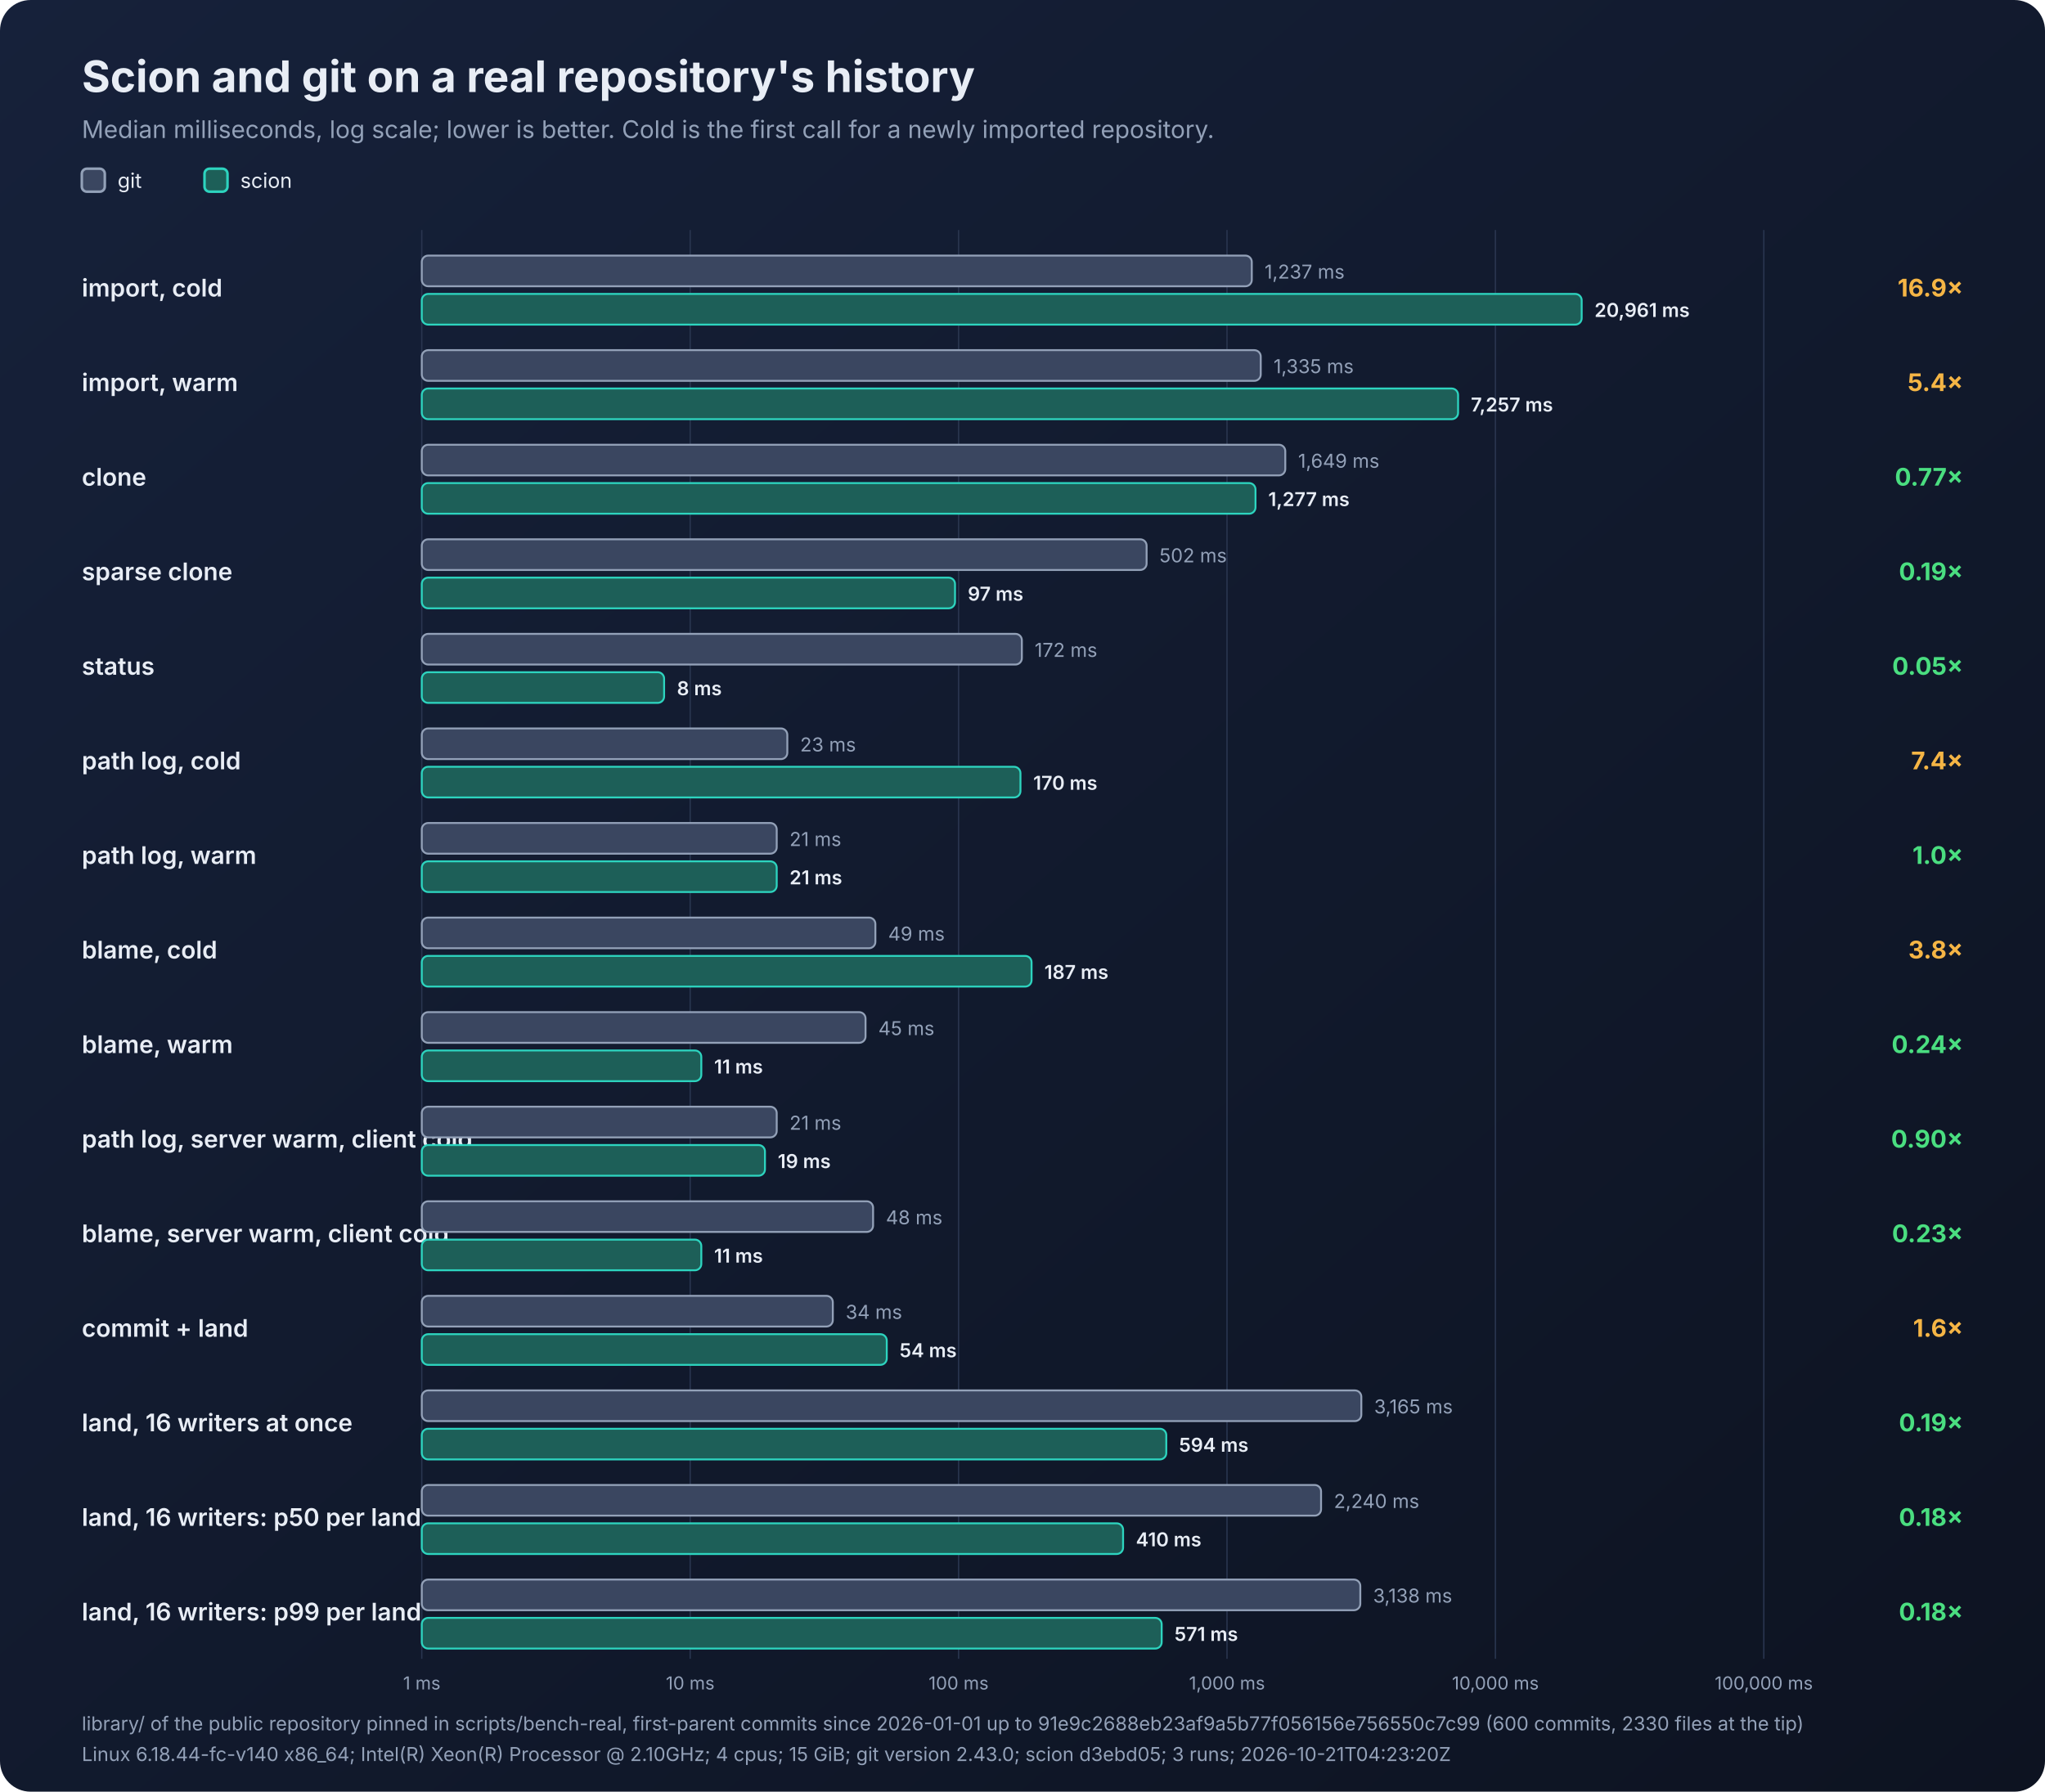
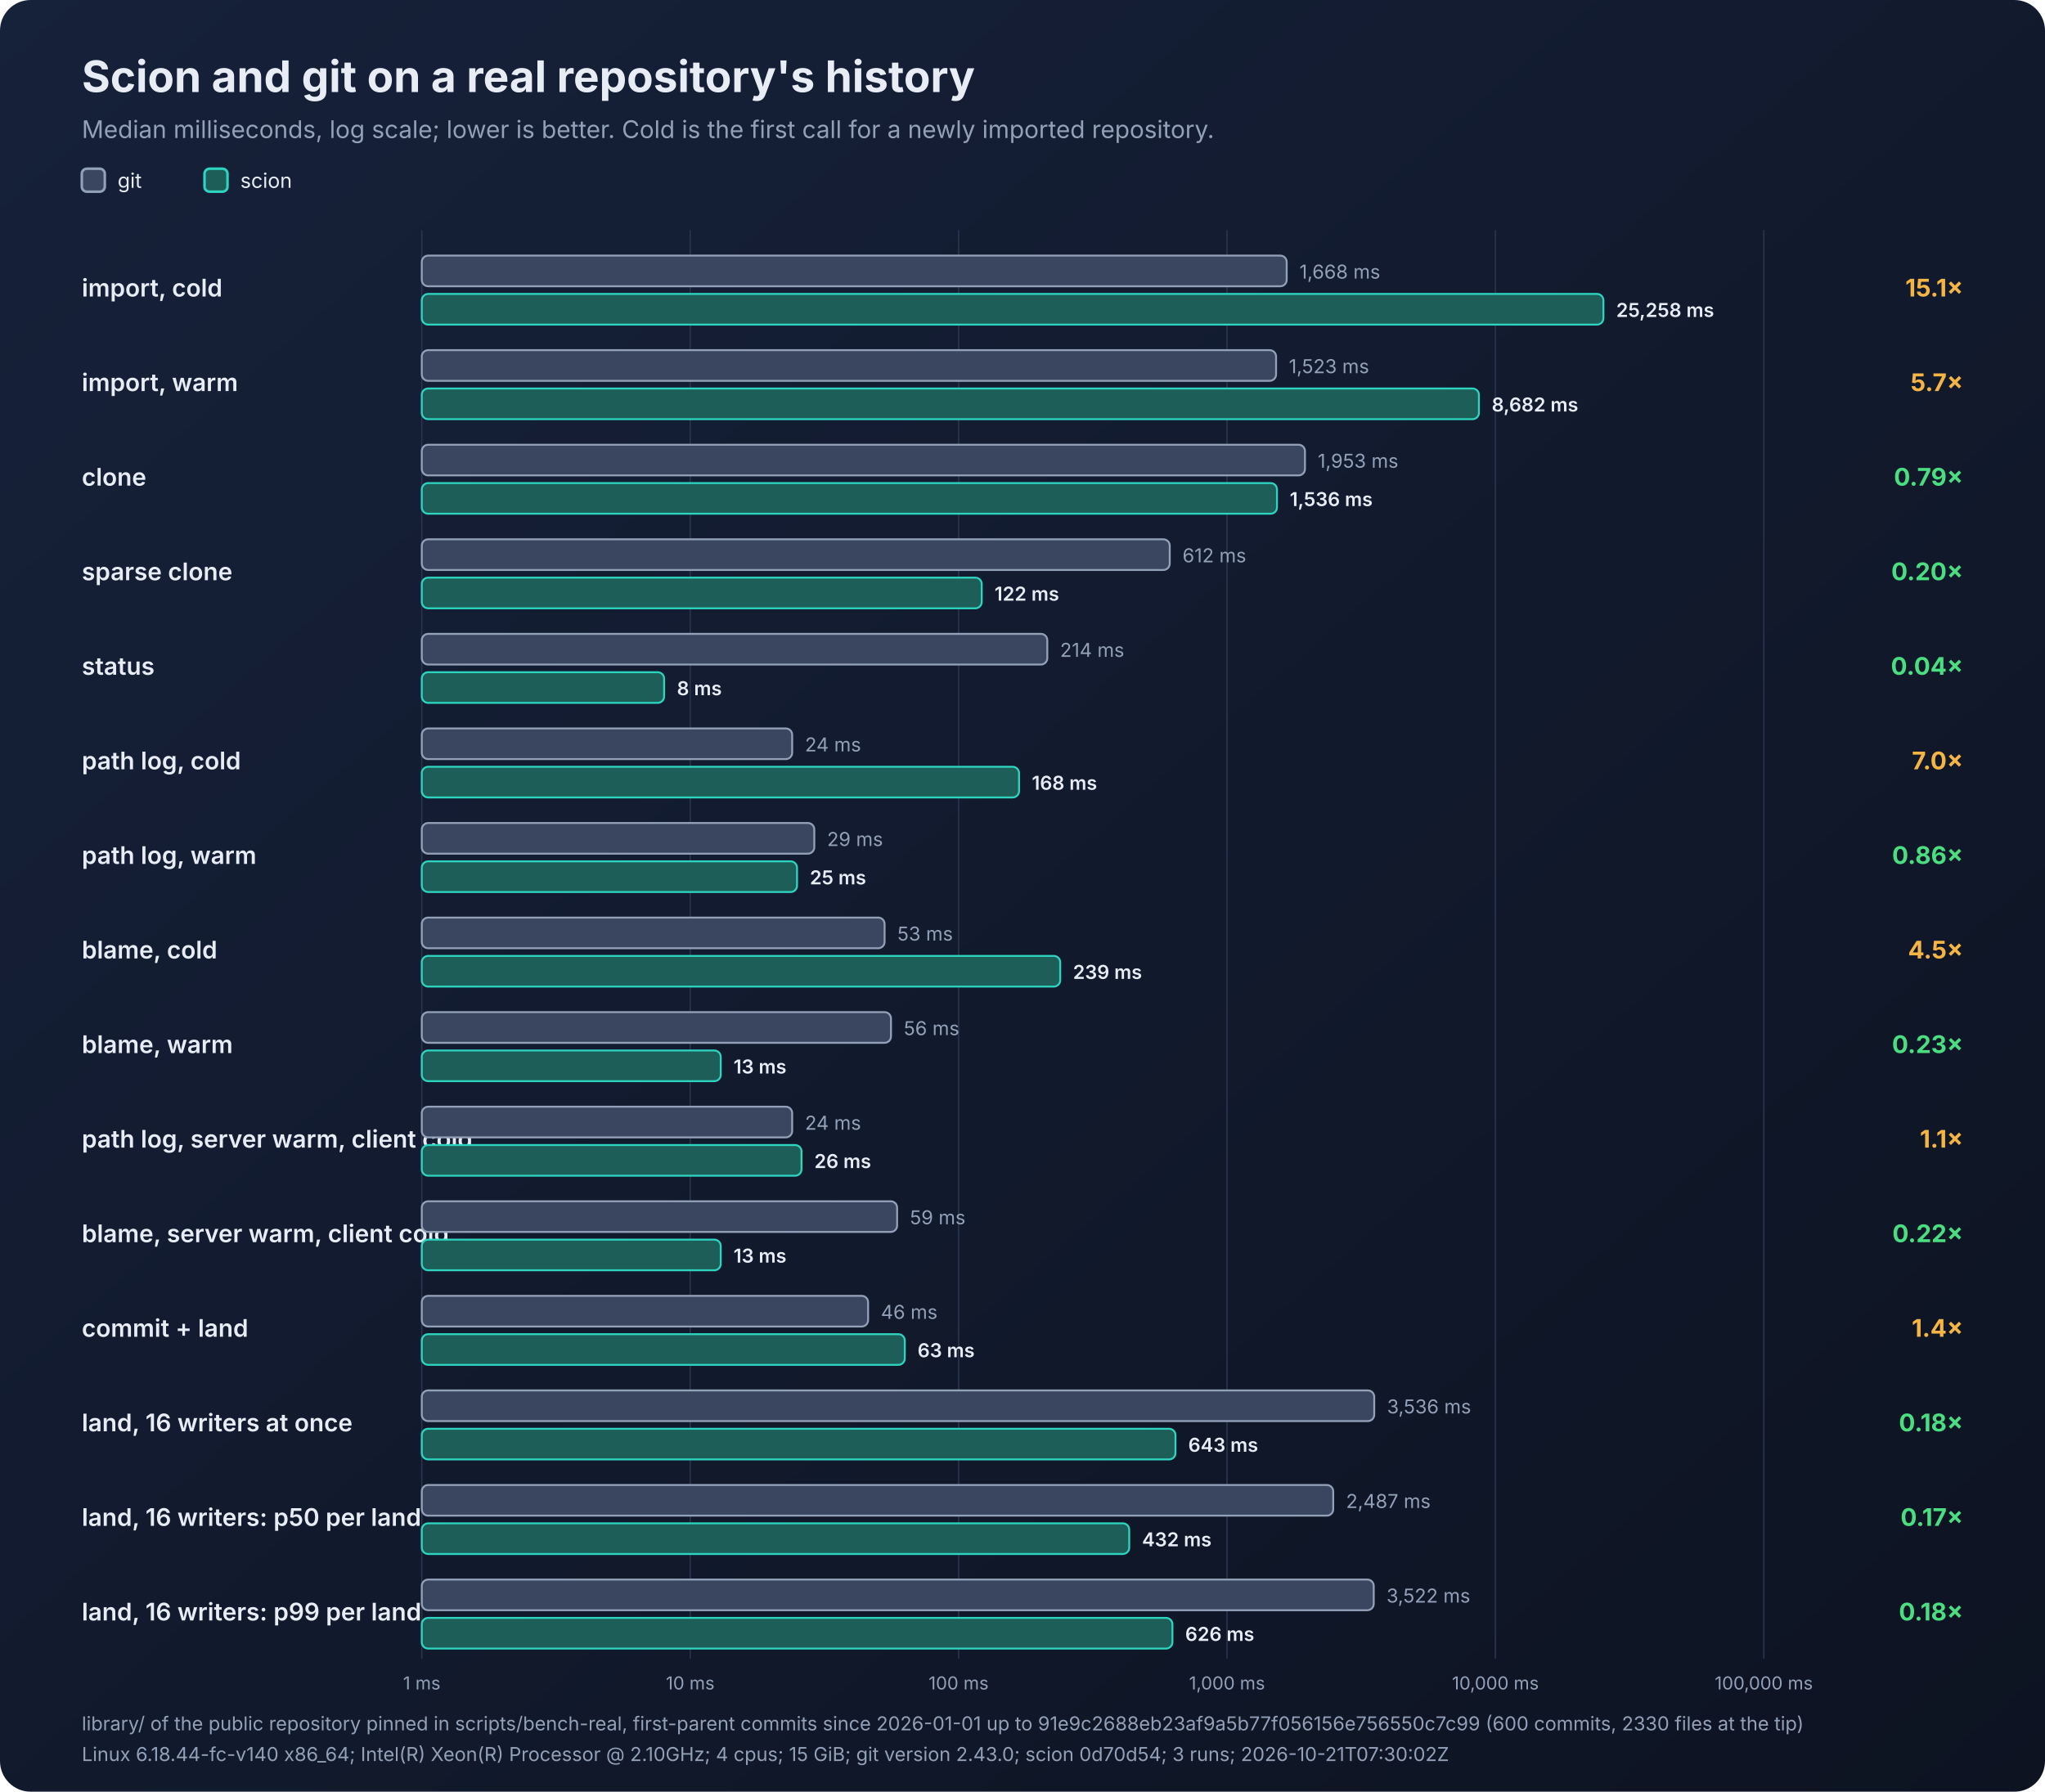
<svg xmlns="http://www.w3.org/2000/svg" width="1600" height="1402" viewBox="0 0 1600 1402" role="img" aria-label="Median times of Scion and git on a real repository's history">
  <defs>
    <marker id="a-teal" viewBox="0 0 10 10" refX="9" refY="5" markerWidth="7" markerHeight="7" orient="auto-start-reverse">
      <path d="M0,0 L10,5 L0,10 z" fill="#2dd4bf" />
    </marker>
    <marker id="a-amber" viewBox="0 0 10 10" refX="9" refY="5" markerWidth="7" markerHeight="7" orient="auto-start-reverse">
      <path d="M0,0 L10,5 L0,10 z" fill="#f5b545" />
    </marker>
    <marker id="a-violet" viewBox="0 0 10 10" refX="9" refY="5" markerWidth="7" markerHeight="7" orient="auto-start-reverse">
      <path d="M0,0 L10,5 L0,10 z" fill="#a78bfa" />
    </marker>
    <marker id="a-muted" viewBox="0 0 10 10" refX="9" refY="5" markerWidth="7" markerHeight="7" orient="auto-start-reverse">
      <path d="M0,0 L10,5 L0,10 z" fill="#93a1b8" />
    </marker>
    <linearGradient id="glow" x1="0" y1="0" x2="1" y2="1">
      <stop offset="0" stop-color="#16213a" />
      <stop offset="1" stop-color="#0d1321" />
    </linearGradient>
  </defs>
  <rect x="0" y="0" width="1600" height="1402" rx="24" fill="url(#glow)" />
  <text x="64" y="72" font-family="Inter, 'Segoe UI', -apple-system, BlinkMacSystemFont, Helvetica, Arial, sans-serif" font-size="34" fill="#e8edf5" font-weight="700" text-anchor="start">Scion and git on a real repository's history</text>
  <text x="64" y="108" font-family="Inter, 'Segoe UI', -apple-system, BlinkMacSystemFont, Helvetica, Arial, sans-serif" font-size="19" fill="#93a1b8" font-weight="400" text-anchor="start">Median milliseconds, log scale; lower is better. Cold is the first call for a newly imported repository.</text>
  <rect x="64" y="132" width="18" height="18" rx="4" fill="#3a4660" stroke="#93a1b8" stroke-width="2" />
  <text x="92" y="147" font-family="Inter, 'Segoe UI', -apple-system, BlinkMacSystemFont, Helvetica, Arial, sans-serif" font-size="16" fill="#e8edf5" font-weight="400" text-anchor="start">git</text>
  <rect x="160" y="132" width="18" height="18" rx="4" fill="#1d5f58" stroke="#2dd4bf" stroke-width="2" />
  <text x="188" y="147" font-family="Inter, 'Segoe UI', -apple-system, BlinkMacSystemFont, Helvetica, Arial, sans-serif" font-size="16" fill="#e8edf5" font-weight="400" text-anchor="start">scion</text>
  <line x1="330.0" y1="180" x2="330.0" y2="1298" stroke="#2a3650" stroke-width="1" />
  <text x="330.0" y="1322" font-family="Inter, 'Segoe UI', -apple-system, BlinkMacSystemFont, Helvetica, Arial, sans-serif" font-size="14" fill="#93a1b8" font-weight="400" text-anchor="middle">1 ms</text>
  <line x1="540.0" y1="180" x2="540.0" y2="1298" stroke="#2a3650" stroke-width="1" />
  <text x="540.0" y="1322" font-family="Inter, 'Segoe UI', -apple-system, BlinkMacSystemFont, Helvetica, Arial, sans-serif" font-size="14" fill="#93a1b8" font-weight="400" text-anchor="middle">10 ms</text>
  <line x1="750.0" y1="180" x2="750.0" y2="1298" stroke="#2a3650" stroke-width="1" />
  <text x="750.0" y="1322" font-family="Inter, 'Segoe UI', -apple-system, BlinkMacSystemFont, Helvetica, Arial, sans-serif" font-size="14" fill="#93a1b8" font-weight="400" text-anchor="middle">100 ms</text>
  <line x1="960.0" y1="180" x2="960.0" y2="1298" stroke="#2a3650" stroke-width="1" />
  <text x="960.0" y="1322" font-family="Inter, 'Segoe UI', -apple-system, BlinkMacSystemFont, Helvetica, Arial, sans-serif" font-size="14" fill="#93a1b8" font-weight="400" text-anchor="middle">1,000 ms</text>
  <line x1="1170.0" y1="180" x2="1170.0" y2="1298" stroke="#2a3650" stroke-width="1" />
  <text x="1170.0" y="1322" font-family="Inter, 'Segoe UI', -apple-system, BlinkMacSystemFont, Helvetica, Arial, sans-serif" font-size="14" fill="#93a1b8" font-weight="400" text-anchor="middle">10,000 ms</text>
  <line x1="1380.0" y1="180" x2="1380.0" y2="1298" stroke="#2a3650" stroke-width="1" />
  <text x="1380.0" y="1322" font-family="Inter, 'Segoe UI', -apple-system, BlinkMacSystemFont, Helvetica, Arial, sans-serif" font-size="14" fill="#93a1b8" font-weight="400" text-anchor="middle">100,000 ms</text>
  <text x="64" y="232" font-family="Inter, 'Segoe UI', -apple-system, BlinkMacSystemFont, Helvetica, Arial, sans-serif" font-size="19" fill="#e8edf5" font-weight="600" text-anchor="start">import, cold</text>
-   <rect x="330" y="200" width="649.4" height="24" rx="5" fill="#3a4660" stroke="#93a1b8" stroke-width="1.5" />
-   <text x="989.4" y="218" font-family="Inter, 'Segoe UI', -apple-system, BlinkMacSystemFont, Helvetica, Arial, sans-serif" font-size="15" fill="#93a1b8" font-weight="400" text-anchor="start">1,237 ms</text>
-   <rect x="330" y="230" width="907.5" height="24" rx="5" fill="#1d5f58" stroke="#2dd4bf" stroke-width="1.5" />
-   <text x="1247.5" y="248" font-family="Inter, 'Segoe UI', -apple-system, BlinkMacSystemFont, Helvetica, Arial, sans-serif" font-size="15" fill="#e8edf5" font-weight="600" text-anchor="start">20,961 ms</text>
-   <text x="1536" y="232" font-family="Inter, 'Segoe UI', -apple-system, BlinkMacSystemFont, Helvetica, Arial, sans-serif" font-size="19" fill="#f5b545" font-weight="700" text-anchor="end">16.9×</text>
+   <rect x="330" y="200" width="676.7" height="24" rx="5" fill="#3a4660" stroke="#93a1b8" stroke-width="1.5" />
+   <text x="1016.7" y="218" font-family="Inter, 'Segoe UI', -apple-system, BlinkMacSystemFont, Helvetica, Arial, sans-serif" font-size="15" fill="#93a1b8" font-weight="400" text-anchor="start">1,668 ms</text>
+   <rect x="330" y="230" width="924.5" height="24" rx="5" fill="#1d5f58" stroke="#2dd4bf" stroke-width="1.5" />
+   <text x="1264.5" y="248" font-family="Inter, 'Segoe UI', -apple-system, BlinkMacSystemFont, Helvetica, Arial, sans-serif" font-size="15" fill="#e8edf5" font-weight="600" text-anchor="start">25,258 ms</text>
+   <text x="1536" y="232" font-family="Inter, 'Segoe UI', -apple-system, BlinkMacSystemFont, Helvetica, Arial, sans-serif" font-size="19" fill="#f5b545" font-weight="700" text-anchor="end">15.1×</text>
  <text x="64" y="306" font-family="Inter, 'Segoe UI', -apple-system, BlinkMacSystemFont, Helvetica, Arial, sans-serif" font-size="19" fill="#e8edf5" font-weight="600" text-anchor="start">import, warm</text>
-   <rect x="330" y="274" width="656.4" height="24" rx="5" fill="#3a4660" stroke="#93a1b8" stroke-width="1.5" />
-   <text x="996.4" y="292" font-family="Inter, 'Segoe UI', -apple-system, BlinkMacSystemFont, Helvetica, Arial, sans-serif" font-size="15" fill="#93a1b8" font-weight="400" text-anchor="start">1,335 ms</text>
-   <rect x="330" y="304" width="810.8" height="24" rx="5" fill="#1d5f58" stroke="#2dd4bf" stroke-width="1.5" />
-   <text x="1150.8" y="322" font-family="Inter, 'Segoe UI', -apple-system, BlinkMacSystemFont, Helvetica, Arial, sans-serif" font-size="15" fill="#e8edf5" font-weight="600" text-anchor="start">7,257 ms</text>
-   <text x="1536" y="306" font-family="Inter, 'Segoe UI', -apple-system, BlinkMacSystemFont, Helvetica, Arial, sans-serif" font-size="19" fill="#f5b545" font-weight="700" text-anchor="end">5.4×</text>
+   <rect x="330" y="274" width="668.4" height="24" rx="5" fill="#3a4660" stroke="#93a1b8" stroke-width="1.5" />
+   <text x="1008.4" y="292" font-family="Inter, 'Segoe UI', -apple-system, BlinkMacSystemFont, Helvetica, Arial, sans-serif" font-size="15" fill="#93a1b8" font-weight="400" text-anchor="start">1,523 ms</text>
+   <rect x="330" y="304" width="827.1" height="24" rx="5" fill="#1d5f58" stroke="#2dd4bf" stroke-width="1.5" />
+   <text x="1167.1" y="322" font-family="Inter, 'Segoe UI', -apple-system, BlinkMacSystemFont, Helvetica, Arial, sans-serif" font-size="15" fill="#e8edf5" font-weight="600" text-anchor="start">8,682 ms</text>
+   <text x="1536" y="306" font-family="Inter, 'Segoe UI', -apple-system, BlinkMacSystemFont, Helvetica, Arial, sans-serif" font-size="19" fill="#f5b545" font-weight="700" text-anchor="end">5.7×</text>
  <text x="64" y="380" font-family="Inter, 'Segoe UI', -apple-system, BlinkMacSystemFont, Helvetica, Arial, sans-serif" font-size="19" fill="#e8edf5" font-weight="600" text-anchor="start">clone</text>
-   <rect x="330" y="348" width="675.6" height="24" rx="5" fill="#3a4660" stroke="#93a1b8" stroke-width="1.5" />
-   <text x="1015.6" y="366" font-family="Inter, 'Segoe UI', -apple-system, BlinkMacSystemFont, Helvetica, Arial, sans-serif" font-size="15" fill="#93a1b8" font-weight="400" text-anchor="start">1,649 ms</text>
-   <rect x="330" y="378" width="652.3" height="24" rx="5" fill="#1d5f58" stroke="#2dd4bf" stroke-width="1.5" />
-   <text x="992.3" y="396" font-family="Inter, 'Segoe UI', -apple-system, BlinkMacSystemFont, Helvetica, Arial, sans-serif" font-size="15" fill="#e8edf5" font-weight="600" text-anchor="start">1,277 ms</text>
-   <text x="1536" y="380" font-family="Inter, 'Segoe UI', -apple-system, BlinkMacSystemFont, Helvetica, Arial, sans-serif" font-size="19" fill="#4ade80" font-weight="700" text-anchor="end">0.77×</text>
+   <rect x="330" y="348" width="691.0" height="24" rx="5" fill="#3a4660" stroke="#93a1b8" stroke-width="1.5" />
+   <text x="1031.0" y="366" font-family="Inter, 'Segoe UI', -apple-system, BlinkMacSystemFont, Helvetica, Arial, sans-serif" font-size="15" fill="#93a1b8" font-weight="400" text-anchor="start">1,953 ms</text>
+   <rect x="330" y="378" width="669.1" height="24" rx="5" fill="#1d5f58" stroke="#2dd4bf" stroke-width="1.5" />
+   <text x="1009.1" y="396" font-family="Inter, 'Segoe UI', -apple-system, BlinkMacSystemFont, Helvetica, Arial, sans-serif" font-size="15" fill="#e8edf5" font-weight="600" text-anchor="start">1,536 ms</text>
+   <text x="1536" y="380" font-family="Inter, 'Segoe UI', -apple-system, BlinkMacSystemFont, Helvetica, Arial, sans-serif" font-size="19" fill="#4ade80" font-weight="700" text-anchor="end">0.79×</text>
  <text x="64" y="454" font-family="Inter, 'Segoe UI', -apple-system, BlinkMacSystemFont, Helvetica, Arial, sans-serif" font-size="19" fill="#e8edf5" font-weight="600" text-anchor="start">sparse clone</text>
-   <rect x="330" y="422" width="567.1" height="24" rx="5" fill="#3a4660" stroke="#93a1b8" stroke-width="1.5" />
-   <text x="907.1" y="440" font-family="Inter, 'Segoe UI', -apple-system, BlinkMacSystemFont, Helvetica, Arial, sans-serif" font-size="15" fill="#93a1b8" font-weight="400" text-anchor="start">502 ms</text>
-   <rect x="330" y="452" width="417.2" height="24" rx="5" fill="#1d5f58" stroke="#2dd4bf" stroke-width="1.5" />
-   <text x="757.2" y="470" font-family="Inter, 'Segoe UI', -apple-system, BlinkMacSystemFont, Helvetica, Arial, sans-serif" font-size="15" fill="#e8edf5" font-weight="600" text-anchor="start">97 ms</text>
-   <text x="1536" y="454" font-family="Inter, 'Segoe UI', -apple-system, BlinkMacSystemFont, Helvetica, Arial, sans-serif" font-size="19" fill="#4ade80" font-weight="700" text-anchor="end">0.19×</text>
+   <rect x="330" y="422" width="585.2" height="24" rx="5" fill="#3a4660" stroke="#93a1b8" stroke-width="1.5" />
+   <text x="925.2" y="440" font-family="Inter, 'Segoe UI', -apple-system, BlinkMacSystemFont, Helvetica, Arial, sans-serif" font-size="15" fill="#93a1b8" font-weight="400" text-anchor="start">612 ms</text>
+   <rect x="330" y="452" width="438.1" height="24" rx="5" fill="#1d5f58" stroke="#2dd4bf" stroke-width="1.5" />
+   <text x="778.1" y="470" font-family="Inter, 'Segoe UI', -apple-system, BlinkMacSystemFont, Helvetica, Arial, sans-serif" font-size="15" fill="#e8edf5" font-weight="600" text-anchor="start">122 ms</text>
+   <text x="1536" y="454" font-family="Inter, 'Segoe UI', -apple-system, BlinkMacSystemFont, Helvetica, Arial, sans-serif" font-size="19" fill="#4ade80" font-weight="700" text-anchor="end">0.20×</text>
  <text x="64" y="528" font-family="Inter, 'Segoe UI', -apple-system, BlinkMacSystemFont, Helvetica, Arial, sans-serif" font-size="19" fill="#e8edf5" font-weight="600" text-anchor="start">status</text>
-   <rect x="330" y="496" width="469.5" height="24" rx="5" fill="#3a4660" stroke="#93a1b8" stroke-width="1.5" />
-   <text x="809.5" y="514" font-family="Inter, 'Segoe UI', -apple-system, BlinkMacSystemFont, Helvetica, Arial, sans-serif" font-size="15" fill="#93a1b8" font-weight="400" text-anchor="start">172 ms</text>
+   <rect x="330" y="496" width="489.4" height="24" rx="5" fill="#3a4660" stroke="#93a1b8" stroke-width="1.5" />
+   <text x="829.4" y="514" font-family="Inter, 'Segoe UI', -apple-system, BlinkMacSystemFont, Helvetica, Arial, sans-serif" font-size="15" fill="#93a1b8" font-weight="400" text-anchor="start">214 ms</text>
  <rect x="330" y="526" width="189.6" height="24" rx="5" fill="#1d5f58" stroke="#2dd4bf" stroke-width="1.5" />
  <text x="529.6" y="544" font-family="Inter, 'Segoe UI', -apple-system, BlinkMacSystemFont, Helvetica, Arial, sans-serif" font-size="15" fill="#e8edf5" font-weight="600" text-anchor="start">8 ms</text>
-   <text x="1536" y="528" font-family="Inter, 'Segoe UI', -apple-system, BlinkMacSystemFont, Helvetica, Arial, sans-serif" font-size="19" fill="#4ade80" font-weight="700" text-anchor="end">0.05×</text>
+   <text x="1536" y="528" font-family="Inter, 'Segoe UI', -apple-system, BlinkMacSystemFont, Helvetica, Arial, sans-serif" font-size="19" fill="#4ade80" font-weight="700" text-anchor="end">0.04×</text>
  <text x="64" y="602" font-family="Inter, 'Segoe UI', -apple-system, BlinkMacSystemFont, Helvetica, Arial, sans-serif" font-size="19" fill="#e8edf5" font-weight="600" text-anchor="start">path log, cold</text>
-   <rect x="330" y="570" width="286.0" height="24" rx="5" fill="#3a4660" stroke="#93a1b8" stroke-width="1.5" />
-   <text x="626.0" y="588" font-family="Inter, 'Segoe UI', -apple-system, BlinkMacSystemFont, Helvetica, Arial, sans-serif" font-size="15" fill="#93a1b8" font-weight="400" text-anchor="start">23 ms</text>
-   <rect x="330" y="600" width="468.4" height="24" rx="5" fill="#1d5f58" stroke="#2dd4bf" stroke-width="1.5" />
-   <text x="808.4" y="618" font-family="Inter, 'Segoe UI', -apple-system, BlinkMacSystemFont, Helvetica, Arial, sans-serif" font-size="15" fill="#e8edf5" font-weight="600" text-anchor="start">170 ms</text>
-   <text x="1536" y="602" font-family="Inter, 'Segoe UI', -apple-system, BlinkMacSystemFont, Helvetica, Arial, sans-serif" font-size="19" fill="#f5b545" font-weight="700" text-anchor="end">7.4×</text>
+   <rect x="330" y="570" width="289.8" height="24" rx="5" fill="#3a4660" stroke="#93a1b8" stroke-width="1.5" />
+   <text x="629.8" y="588" font-family="Inter, 'Segoe UI', -apple-system, BlinkMacSystemFont, Helvetica, Arial, sans-serif" font-size="15" fill="#93a1b8" font-weight="400" text-anchor="start">24 ms</text>
+   <rect x="330" y="600" width="467.3" height="24" rx="5" fill="#1d5f58" stroke="#2dd4bf" stroke-width="1.5" />
+   <text x="807.3" y="618" font-family="Inter, 'Segoe UI', -apple-system, BlinkMacSystemFont, Helvetica, Arial, sans-serif" font-size="15" fill="#e8edf5" font-weight="600" text-anchor="start">168 ms</text>
+   <text x="1536" y="602" font-family="Inter, 'Segoe UI', -apple-system, BlinkMacSystemFont, Helvetica, Arial, sans-serif" font-size="19" fill="#f5b545" font-weight="700" text-anchor="end">7.0×</text>
  <text x="64" y="676" font-family="Inter, 'Segoe UI', -apple-system, BlinkMacSystemFont, Helvetica, Arial, sans-serif" font-size="19" fill="#e8edf5" font-weight="600" text-anchor="start">path log, warm</text>
-   <rect x="330" y="644" width="277.7" height="24" rx="5" fill="#3a4660" stroke="#93a1b8" stroke-width="1.5" />
-   <text x="617.7" y="662" font-family="Inter, 'Segoe UI', -apple-system, BlinkMacSystemFont, Helvetica, Arial, sans-serif" font-size="15" fill="#93a1b8" font-weight="400" text-anchor="start">21 ms</text>
-   <rect x="330" y="674" width="277.7" height="24" rx="5" fill="#1d5f58" stroke="#2dd4bf" stroke-width="1.5" />
-   <text x="617.7" y="692" font-family="Inter, 'Segoe UI', -apple-system, BlinkMacSystemFont, Helvetica, Arial, sans-serif" font-size="15" fill="#e8edf5" font-weight="600" text-anchor="start">21 ms</text>
-   <text x="1536" y="676" font-family="Inter, 'Segoe UI', -apple-system, BlinkMacSystemFont, Helvetica, Arial, sans-serif" font-size="19" fill="#4ade80" font-weight="700" text-anchor="end">1.0×</text>
+   <rect x="330" y="644" width="307.1" height="24" rx="5" fill="#3a4660" stroke="#93a1b8" stroke-width="1.5" />
+   <text x="647.1" y="662" font-family="Inter, 'Segoe UI', -apple-system, BlinkMacSystemFont, Helvetica, Arial, sans-serif" font-size="15" fill="#93a1b8" font-weight="400" text-anchor="start">29 ms</text>
+   <rect x="330" y="674" width="293.6" height="24" rx="5" fill="#1d5f58" stroke="#2dd4bf" stroke-width="1.5" />
+   <text x="633.6" y="692" font-family="Inter, 'Segoe UI', -apple-system, BlinkMacSystemFont, Helvetica, Arial, sans-serif" font-size="15" fill="#e8edf5" font-weight="600" text-anchor="start">25 ms</text>
+   <text x="1536" y="676" font-family="Inter, 'Segoe UI', -apple-system, BlinkMacSystemFont, Helvetica, Arial, sans-serif" font-size="19" fill="#4ade80" font-weight="700" text-anchor="end">0.86×</text>
  <text x="64" y="750" font-family="Inter, 'Segoe UI', -apple-system, BlinkMacSystemFont, Helvetica, Arial, sans-serif" font-size="19" fill="#e8edf5" font-weight="600" text-anchor="start">blame, cold</text>
-   <rect x="330" y="718" width="354.9" height="24" rx="5" fill="#3a4660" stroke="#93a1b8" stroke-width="1.5" />
-   <text x="694.9" y="736" font-family="Inter, 'Segoe UI', -apple-system, BlinkMacSystemFont, Helvetica, Arial, sans-serif" font-size="15" fill="#93a1b8" font-weight="400" text-anchor="start">49 ms</text>
-   <rect x="330" y="748" width="477.1" height="24" rx="5" fill="#1d5f58" stroke="#2dd4bf" stroke-width="1.5" />
-   <text x="817.1" y="766" font-family="Inter, 'Segoe UI', -apple-system, BlinkMacSystemFont, Helvetica, Arial, sans-serif" font-size="15" fill="#e8edf5" font-weight="600" text-anchor="start">187 ms</text>
-   <text x="1536" y="750" font-family="Inter, 'Segoe UI', -apple-system, BlinkMacSystemFont, Helvetica, Arial, sans-serif" font-size="19" fill="#f5b545" font-weight="700" text-anchor="end">3.8×</text>
+   <rect x="330" y="718" width="362.1" height="24" rx="5" fill="#3a4660" stroke="#93a1b8" stroke-width="1.5" />
+   <text x="702.1" y="736" font-family="Inter, 'Segoe UI', -apple-system, BlinkMacSystemFont, Helvetica, Arial, sans-serif" font-size="15" fill="#93a1b8" font-weight="400" text-anchor="start">53 ms</text>
+   <rect x="330" y="748" width="499.5" height="24" rx="5" fill="#1d5f58" stroke="#2dd4bf" stroke-width="1.5" />
+   <text x="839.5" y="766" font-family="Inter, 'Segoe UI', -apple-system, BlinkMacSystemFont, Helvetica, Arial, sans-serif" font-size="15" fill="#e8edf5" font-weight="600" text-anchor="start">239 ms</text>
+   <text x="1536" y="750" font-family="Inter, 'Segoe UI', -apple-system, BlinkMacSystemFont, Helvetica, Arial, sans-serif" font-size="19" fill="#f5b545" font-weight="700" text-anchor="end">4.5×</text>
  <text x="64" y="824" font-family="Inter, 'Segoe UI', -apple-system, BlinkMacSystemFont, Helvetica, Arial, sans-serif" font-size="19" fill="#e8edf5" font-weight="600" text-anchor="start">blame, warm</text>
-   <rect x="330" y="792" width="347.2" height="24" rx="5" fill="#3a4660" stroke="#93a1b8" stroke-width="1.5" />
-   <text x="687.2" y="810" font-family="Inter, 'Segoe UI', -apple-system, BlinkMacSystemFont, Helvetica, Arial, sans-serif" font-size="15" fill="#93a1b8" font-weight="400" text-anchor="start">45 ms</text>
-   <rect x="330" y="822" width="218.7" height="24" rx="5" fill="#1d5f58" stroke="#2dd4bf" stroke-width="1.5" />
-   <text x="558.7" y="840" font-family="Inter, 'Segoe UI', -apple-system, BlinkMacSystemFont, Helvetica, Arial, sans-serif" font-size="15" fill="#e8edf5" font-weight="600" text-anchor="start">11 ms</text>
-   <text x="1536" y="824" font-family="Inter, 'Segoe UI', -apple-system, BlinkMacSystemFont, Helvetica, Arial, sans-serif" font-size="19" fill="#4ade80" font-weight="700" text-anchor="end">0.24×</text>
+   <rect x="330" y="792" width="367.1" height="24" rx="5" fill="#3a4660" stroke="#93a1b8" stroke-width="1.5" />
+   <text x="707.1" y="810" font-family="Inter, 'Segoe UI', -apple-system, BlinkMacSystemFont, Helvetica, Arial, sans-serif" font-size="15" fill="#93a1b8" font-weight="400" text-anchor="start">56 ms</text>
+   <rect x="330" y="822" width="233.9" height="24" rx="5" fill="#1d5f58" stroke="#2dd4bf" stroke-width="1.5" />
+   <text x="573.9" y="840" font-family="Inter, 'Segoe UI', -apple-system, BlinkMacSystemFont, Helvetica, Arial, sans-serif" font-size="15" fill="#e8edf5" font-weight="600" text-anchor="start">13 ms</text>
+   <text x="1536" y="824" font-family="Inter, 'Segoe UI', -apple-system, BlinkMacSystemFont, Helvetica, Arial, sans-serif" font-size="19" fill="#4ade80" font-weight="700" text-anchor="end">0.23×</text>
  <text x="64" y="898" font-family="Inter, 'Segoe UI', -apple-system, BlinkMacSystemFont, Helvetica, Arial, sans-serif" font-size="19" fill="#e8edf5" font-weight="600" text-anchor="start">path log, server warm, client cold</text>
-   <rect x="330" y="866" width="277.7" height="24" rx="5" fill="#3a4660" stroke="#93a1b8" stroke-width="1.5" />
-   <text x="617.7" y="884" font-family="Inter, 'Segoe UI', -apple-system, BlinkMacSystemFont, Helvetica, Arial, sans-serif" font-size="15" fill="#93a1b8" font-weight="400" text-anchor="start">21 ms</text>
-   <rect x="330" y="896" width="268.5" height="24" rx="5" fill="#1d5f58" stroke="#2dd4bf" stroke-width="1.5" />
-   <text x="608.5" y="914" font-family="Inter, 'Segoe UI', -apple-system, BlinkMacSystemFont, Helvetica, Arial, sans-serif" font-size="15" fill="#e8edf5" font-weight="600" text-anchor="start">19 ms</text>
-   <text x="1536" y="898" font-family="Inter, 'Segoe UI', -apple-system, BlinkMacSystemFont, Helvetica, Arial, sans-serif" font-size="19" fill="#4ade80" font-weight="700" text-anchor="end">0.90×</text>
+   <rect x="330" y="866" width="289.8" height="24" rx="5" fill="#3a4660" stroke="#93a1b8" stroke-width="1.5" />
+   <text x="629.8" y="884" font-family="Inter, 'Segoe UI', -apple-system, BlinkMacSystemFont, Helvetica, Arial, sans-serif" font-size="15" fill="#93a1b8" font-weight="400" text-anchor="start">24 ms</text>
+   <rect x="330" y="896" width="297.1" height="24" rx="5" fill="#1d5f58" stroke="#2dd4bf" stroke-width="1.5" />
+   <text x="637.1" y="914" font-family="Inter, 'Segoe UI', -apple-system, BlinkMacSystemFont, Helvetica, Arial, sans-serif" font-size="15" fill="#e8edf5" font-weight="600" text-anchor="start">26 ms</text>
+   <text x="1536" y="898" font-family="Inter, 'Segoe UI', -apple-system, BlinkMacSystemFont, Helvetica, Arial, sans-serif" font-size="19" fill="#f5b545" font-weight="700" text-anchor="end">1.1×</text>
  <text x="64" y="972" font-family="Inter, 'Segoe UI', -apple-system, BlinkMacSystemFont, Helvetica, Arial, sans-serif" font-size="19" fill="#e8edf5" font-weight="600" text-anchor="start">blame, server warm, client cold</text>
-   <rect x="330" y="940" width="353.1" height="24" rx="5" fill="#3a4660" stroke="#93a1b8" stroke-width="1.5" />
-   <text x="693.1" y="958" font-family="Inter, 'Segoe UI', -apple-system, BlinkMacSystemFont, Helvetica, Arial, sans-serif" font-size="15" fill="#93a1b8" font-weight="400" text-anchor="start">48 ms</text>
-   <rect x="330" y="970" width="218.7" height="24" rx="5" fill="#1d5f58" stroke="#2dd4bf" stroke-width="1.5" />
-   <text x="558.7" y="988" font-family="Inter, 'Segoe UI', -apple-system, BlinkMacSystemFont, Helvetica, Arial, sans-serif" font-size="15" fill="#e8edf5" font-weight="600" text-anchor="start">11 ms</text>
-   <text x="1536" y="972" font-family="Inter, 'Segoe UI', -apple-system, BlinkMacSystemFont, Helvetica, Arial, sans-serif" font-size="19" fill="#4ade80" font-weight="700" text-anchor="end">0.23×</text>
+   <rect x="330" y="940" width="371.9" height="24" rx="5" fill="#3a4660" stroke="#93a1b8" stroke-width="1.5" />
+   <text x="711.9" y="958" font-family="Inter, 'Segoe UI', -apple-system, BlinkMacSystemFont, Helvetica, Arial, sans-serif" font-size="15" fill="#93a1b8" font-weight="400" text-anchor="start">59 ms</text>
+   <rect x="330" y="970" width="233.9" height="24" rx="5" fill="#1d5f58" stroke="#2dd4bf" stroke-width="1.5" />
+   <text x="573.9" y="988" font-family="Inter, 'Segoe UI', -apple-system, BlinkMacSystemFont, Helvetica, Arial, sans-serif" font-size="15" fill="#e8edf5" font-weight="600" text-anchor="start">13 ms</text>
+   <text x="1536" y="972" font-family="Inter, 'Segoe UI', -apple-system, BlinkMacSystemFont, Helvetica, Arial, sans-serif" font-size="19" fill="#4ade80" font-weight="700" text-anchor="end">0.22×</text>
  <text x="64" y="1046" font-family="Inter, 'Segoe UI', -apple-system, BlinkMacSystemFont, Helvetica, Arial, sans-serif" font-size="19" fill="#e8edf5" font-weight="600" text-anchor="start">commit + land</text>
-   <rect x="330" y="1014" width="321.6" height="24" rx="5" fill="#3a4660" stroke="#93a1b8" stroke-width="1.5" />
-   <text x="661.6" y="1032" font-family="Inter, 'Segoe UI', -apple-system, BlinkMacSystemFont, Helvetica, Arial, sans-serif" font-size="15" fill="#93a1b8" font-weight="400" text-anchor="start">34 ms</text>
-   <rect x="330" y="1044" width="363.8" height="24" rx="5" fill="#1d5f58" stroke="#2dd4bf" stroke-width="1.5" />
-   <text x="703.8" y="1062" font-family="Inter, 'Segoe UI', -apple-system, BlinkMacSystemFont, Helvetica, Arial, sans-serif" font-size="15" fill="#e8edf5" font-weight="600" text-anchor="start">54 ms</text>
-   <text x="1536" y="1046" font-family="Inter, 'Segoe UI', -apple-system, BlinkMacSystemFont, Helvetica, Arial, sans-serif" font-size="19" fill="#f5b545" font-weight="700" text-anchor="end">1.6×</text>
+   <rect x="330" y="1014" width="349.2" height="24" rx="5" fill="#3a4660" stroke="#93a1b8" stroke-width="1.5" />
+   <text x="689.2" y="1032" font-family="Inter, 'Segoe UI', -apple-system, BlinkMacSystemFont, Helvetica, Arial, sans-serif" font-size="15" fill="#93a1b8" font-weight="400" text-anchor="start">46 ms</text>
+   <rect x="330" y="1044" width="377.9" height="24" rx="5" fill="#1d5f58" stroke="#2dd4bf" stroke-width="1.5" />
+   <text x="717.9" y="1062" font-family="Inter, 'Segoe UI', -apple-system, BlinkMacSystemFont, Helvetica, Arial, sans-serif" font-size="15" fill="#e8edf5" font-weight="600" text-anchor="start">63 ms</text>
+   <text x="1536" y="1046" font-family="Inter, 'Segoe UI', -apple-system, BlinkMacSystemFont, Helvetica, Arial, sans-serif" font-size="19" fill="#f5b545" font-weight="700" text-anchor="end">1.4×</text>
  <text x="64" y="1120" font-family="Inter, 'Segoe UI', -apple-system, BlinkMacSystemFont, Helvetica, Arial, sans-serif" font-size="19" fill="#e8edf5" font-weight="600" text-anchor="start">land, 16 writers at once</text>
-   <rect x="330" y="1088" width="735.1" height="24" rx="5" fill="#3a4660" stroke="#93a1b8" stroke-width="1.5" />
-   <text x="1075.1" y="1106" font-family="Inter, 'Segoe UI', -apple-system, BlinkMacSystemFont, Helvetica, Arial, sans-serif" font-size="15" fill="#93a1b8" font-weight="400" text-anchor="start">3,165 ms</text>
-   <rect x="330" y="1118" width="582.5" height="24" rx="5" fill="#1d5f58" stroke="#2dd4bf" stroke-width="1.5" />
-   <text x="922.5" y="1136" font-family="Inter, 'Segoe UI', -apple-system, BlinkMacSystemFont, Helvetica, Arial, sans-serif" font-size="15" fill="#e8edf5" font-weight="600" text-anchor="start">594 ms</text>
-   <text x="1536" y="1120" font-family="Inter, 'Segoe UI', -apple-system, BlinkMacSystemFont, Helvetica, Arial, sans-serif" font-size="19" fill="#4ade80" font-weight="700" text-anchor="end">0.19×</text>
+   <rect x="330" y="1088" width="745.2" height="24" rx="5" fill="#3a4660" stroke="#93a1b8" stroke-width="1.5" />
+   <text x="1085.2" y="1106" font-family="Inter, 'Segoe UI', -apple-system, BlinkMacSystemFont, Helvetica, Arial, sans-serif" font-size="15" fill="#93a1b8" font-weight="400" text-anchor="start">3,536 ms</text>
+   <rect x="330" y="1118" width="589.7" height="24" rx="5" fill="#1d5f58" stroke="#2dd4bf" stroke-width="1.5" />
+   <text x="929.7" y="1136" font-family="Inter, 'Segoe UI', -apple-system, BlinkMacSystemFont, Helvetica, Arial, sans-serif" font-size="15" fill="#e8edf5" font-weight="600" text-anchor="start">643 ms</text>
+   <text x="1536" y="1120" font-family="Inter, 'Segoe UI', -apple-system, BlinkMacSystemFont, Helvetica, Arial, sans-serif" font-size="19" fill="#4ade80" font-weight="700" text-anchor="end">0.18×</text>
  <text x="64" y="1194" font-family="Inter, 'Segoe UI', -apple-system, BlinkMacSystemFont, Helvetica, Arial, sans-serif" font-size="19" fill="#e8edf5" font-weight="600" text-anchor="start">land, 16 writers: p50 per land</text>
-   <rect x="330" y="1162" width="703.6" height="24" rx="5" fill="#3a4660" stroke="#93a1b8" stroke-width="1.5" />
-   <text x="1043.6" y="1180" font-family="Inter, 'Segoe UI', -apple-system, BlinkMacSystemFont, Helvetica, Arial, sans-serif" font-size="15" fill="#93a1b8" font-weight="400" text-anchor="start">2,240 ms</text>
-   <rect x="330" y="1192" width="548.7" height="24" rx="5" fill="#1d5f58" stroke="#2dd4bf" stroke-width="1.5" />
-   <text x="888.7" y="1210" font-family="Inter, 'Segoe UI', -apple-system, BlinkMacSystemFont, Helvetica, Arial, sans-serif" font-size="15" fill="#e8edf5" font-weight="600" text-anchor="start">410 ms</text>
-   <text x="1536" y="1194" font-family="Inter, 'Segoe UI', -apple-system, BlinkMacSystemFont, Helvetica, Arial, sans-serif" font-size="19" fill="#4ade80" font-weight="700" text-anchor="end">0.18×</text>
+   <rect x="330" y="1162" width="713.1" height="24" rx="5" fill="#3a4660" stroke="#93a1b8" stroke-width="1.5" />
+   <text x="1053.1" y="1180" font-family="Inter, 'Segoe UI', -apple-system, BlinkMacSystemFont, Helvetica, Arial, sans-serif" font-size="15" fill="#93a1b8" font-weight="400" text-anchor="start">2,487 ms</text>
+   <rect x="330" y="1192" width="553.5" height="24" rx="5" fill="#1d5f58" stroke="#2dd4bf" stroke-width="1.5" />
+   <text x="893.5" y="1210" font-family="Inter, 'Segoe UI', -apple-system, BlinkMacSystemFont, Helvetica, Arial, sans-serif" font-size="15" fill="#e8edf5" font-weight="600" text-anchor="start">432 ms</text>
+   <text x="1536" y="1194" font-family="Inter, 'Segoe UI', -apple-system, BlinkMacSystemFont, Helvetica, Arial, sans-serif" font-size="19" fill="#4ade80" font-weight="700" text-anchor="end">0.17×</text>
  <text x="64" y="1268" font-family="Inter, 'Segoe UI', -apple-system, BlinkMacSystemFont, Helvetica, Arial, sans-serif" font-size="19" fill="#e8edf5" font-weight="600" text-anchor="start">land, 16 writers: p99 per land</text>
-   <rect x="330" y="1236" width="734.3" height="24" rx="5" fill="#3a4660" stroke="#93a1b8" stroke-width="1.5" />
-   <text x="1074.3" y="1254" font-family="Inter, 'Segoe UI', -apple-system, BlinkMacSystemFont, Helvetica, Arial, sans-serif" font-size="15" fill="#93a1b8" font-weight="400" text-anchor="start">3,138 ms</text>
-   <rect x="330" y="1266" width="578.9" height="24" rx="5" fill="#1d5f58" stroke="#2dd4bf" stroke-width="1.5" />
-   <text x="918.9" y="1284" font-family="Inter, 'Segoe UI', -apple-system, BlinkMacSystemFont, Helvetica, Arial, sans-serif" font-size="15" fill="#e8edf5" font-weight="600" text-anchor="start">571 ms</text>
+   <rect x="330" y="1236" width="744.8" height="24" rx="5" fill="#3a4660" stroke="#93a1b8" stroke-width="1.5" />
+   <text x="1084.8" y="1254" font-family="Inter, 'Segoe UI', -apple-system, BlinkMacSystemFont, Helvetica, Arial, sans-serif" font-size="15" fill="#93a1b8" font-weight="400" text-anchor="start">3,522 ms</text>
+   <rect x="330" y="1266" width="587.3" height="24" rx="5" fill="#1d5f58" stroke="#2dd4bf" stroke-width="1.5" />
+   <text x="927.3" y="1284" font-family="Inter, 'Segoe UI', -apple-system, BlinkMacSystemFont, Helvetica, Arial, sans-serif" font-size="15" fill="#e8edf5" font-weight="600" text-anchor="start">626 ms</text>
  <text x="1536" y="1268" font-family="Inter, 'Segoe UI', -apple-system, BlinkMacSystemFont, Helvetica, Arial, sans-serif" font-size="19" fill="#4ade80" font-weight="700" text-anchor="end">0.18×</text>
  <text x="64" y="1354" font-family="Inter, 'Segoe UI', -apple-system, BlinkMacSystemFont, Helvetica, Arial, sans-serif" font-size="15" fill="#93a1b8" font-weight="400" text-anchor="start">library/ of the public repository pinned in scripts/bench-real, first-parent commits since 2026-01-01 up to 91e9c2688eb23af9a5b77f056156e756550c7c99 (600 commits, 2330 files at the tip)</text>
-   <text x="64" y="1378" font-family="Inter, 'Segoe UI', -apple-system, BlinkMacSystemFont, Helvetica, Arial, sans-serif" font-size="15" fill="#93a1b8" font-weight="400" text-anchor="start">Linux 6.18.44-fc-v140 x86_64; Intel(R) Xeon(R) Processor @ 2.10GHz; 4 cpus; 15 GiB; git version 2.43.0; scion d3ebd05; 3 runs; 2026-10-21T04:23:20Z</text>
+   <text x="64" y="1378" font-family="Inter, 'Segoe UI', -apple-system, BlinkMacSystemFont, Helvetica, Arial, sans-serif" font-size="15" fill="#93a1b8" font-weight="400" text-anchor="start">Linux 6.18.44-fc-v140 x86_64; Intel(R) Xeon(R) Processor @ 2.10GHz; 4 cpus; 15 GiB; git version 2.43.0; scion 0d70d54; 3 runs; 2026-10-21T07:30:02Z</text>
</svg>
